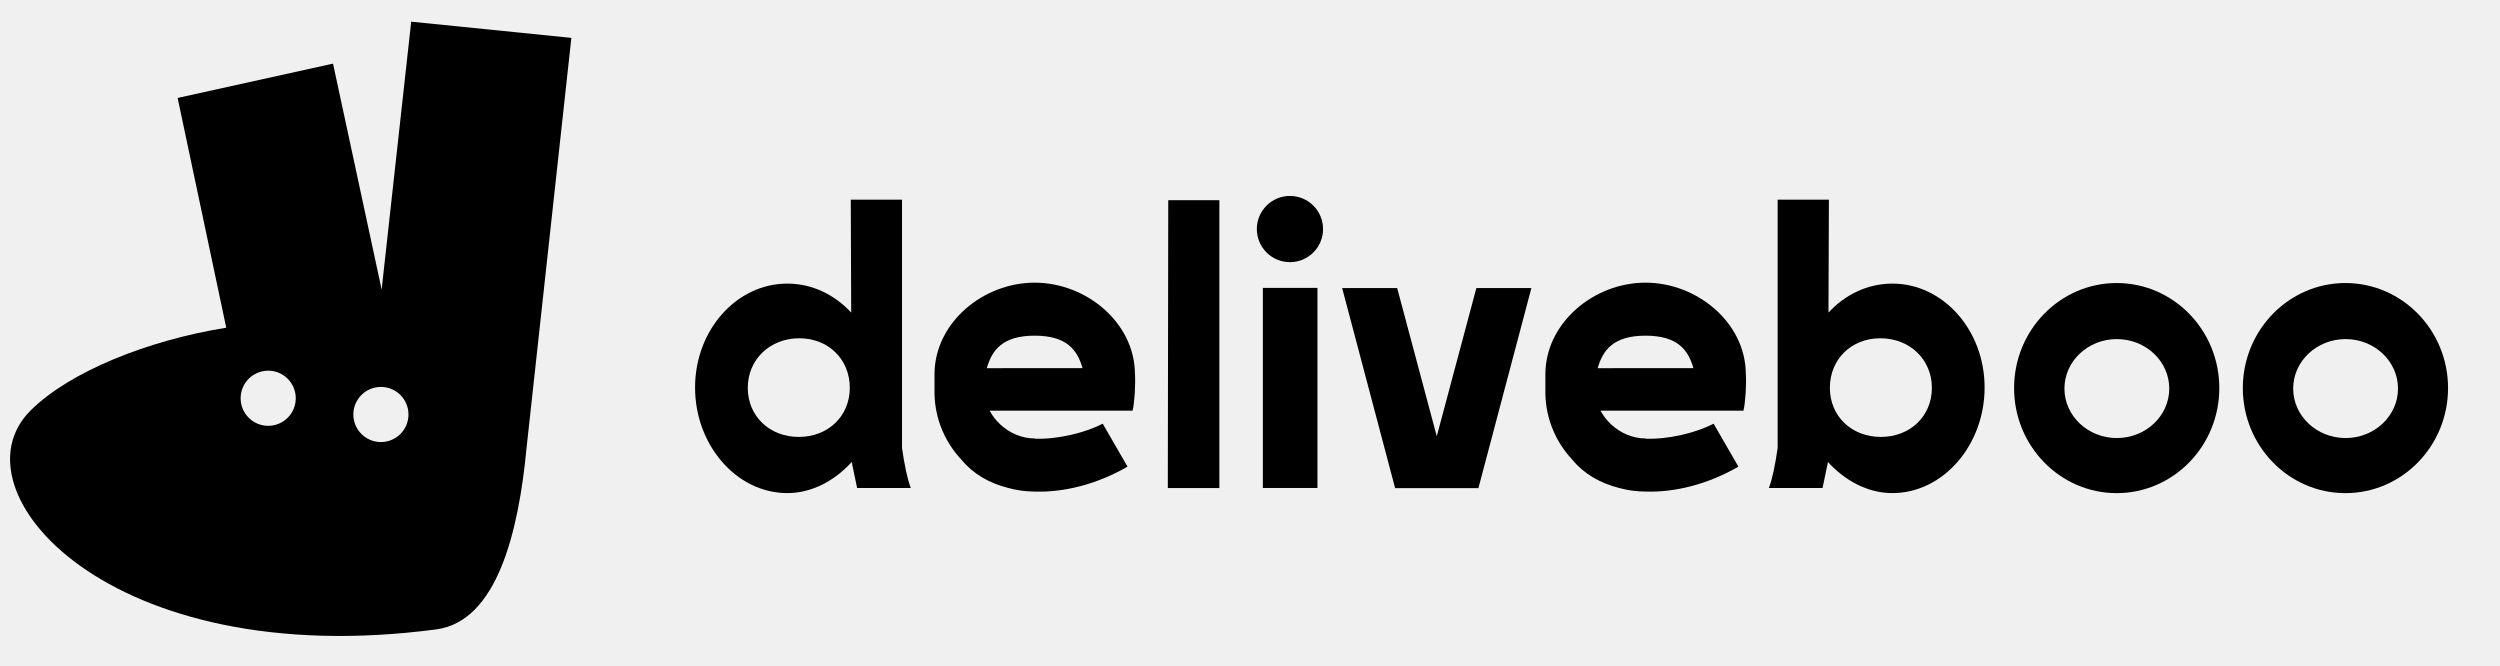
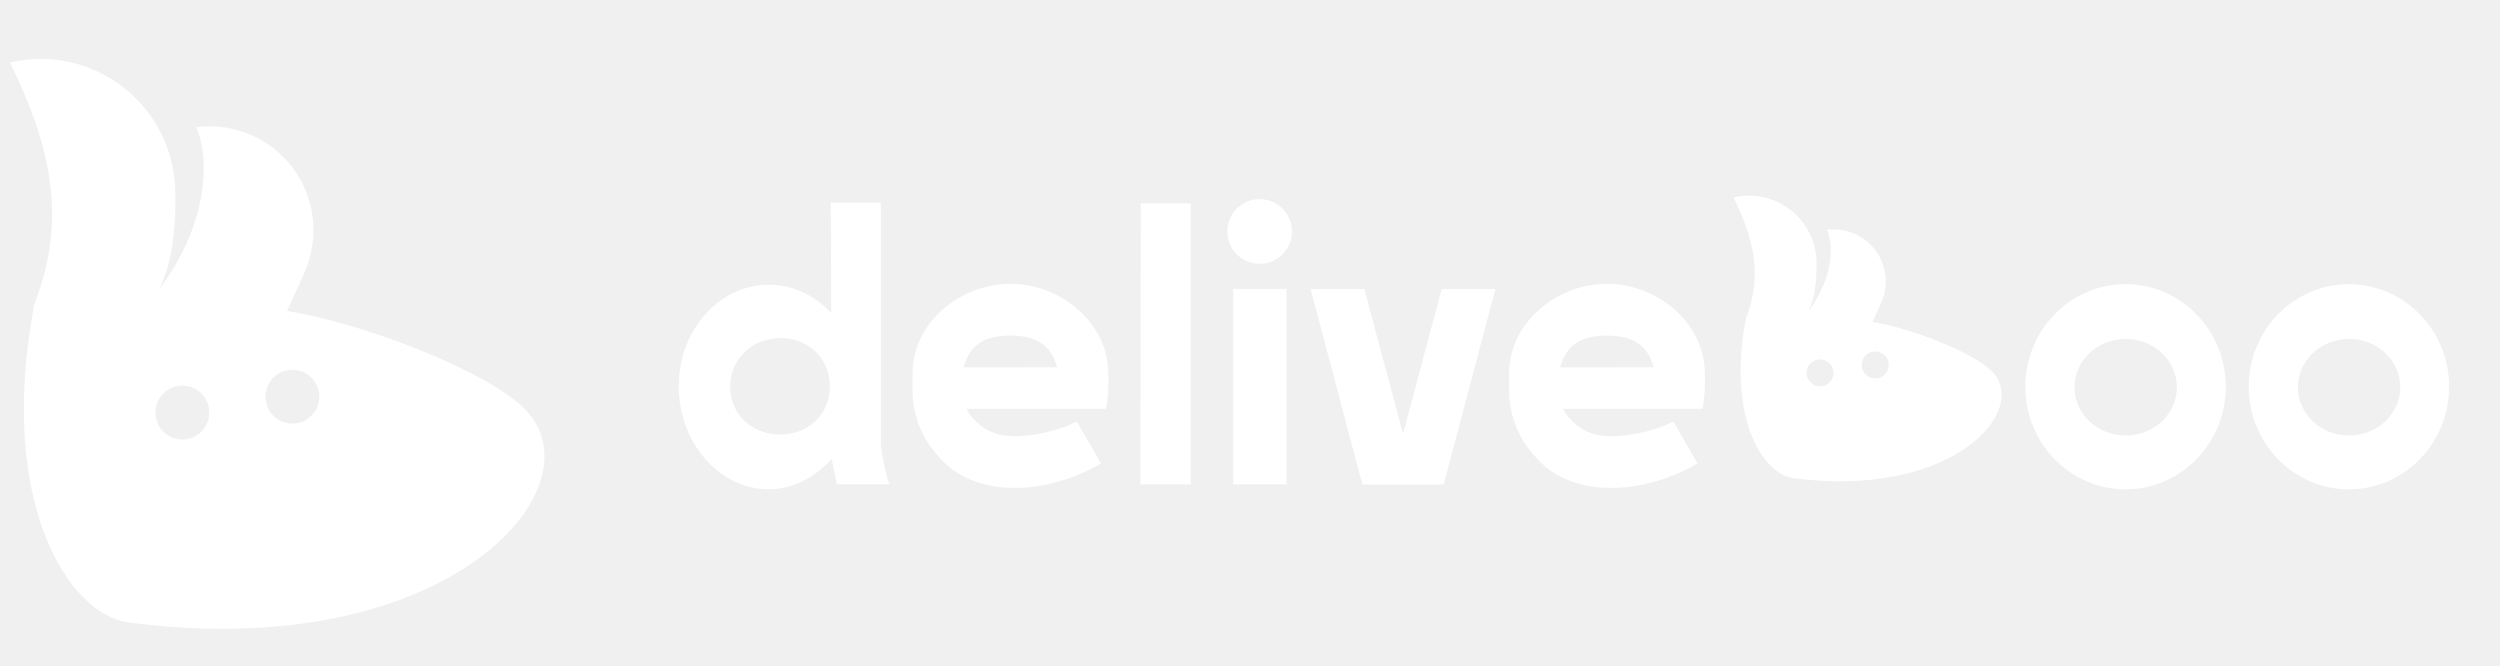
- <svg xmlns="http://www.w3.org/2000/svg" width="100%" height="100%" viewBox="0 0 4167 1109" version="1.1" xml:space="preserve" style="fill-rule:evenodd;clip-rule:evenodd;stroke-linejoin:round;stroke-miterlimit:2;">
-   <path id="logo" d="M296.067,163.242l259.016,-57.204l81.042,376.608l49.262,-446.529l266.967,27.012l-74.687,683.304c-13.317,140.796 -49.284,289.238 -150.646,302.646c-546.492,72.304 -809.575,-232.462 -675.913,-365.004c65.554,-65.008 195.775,-116.958 326,-137.867l-81.041,-382.966Zm338.833,481.683c25.358,0 45.95,20.592 45.95,45.95c-0,25.362 -20.592,45.954 -45.95,45.954c-25.363,0 -45.954,-20.592 -45.954,-45.954c-0,-25.358 20.591,-45.95 45.954,-45.95Zm-187.871,-27.075c25.358,0 45.95,20.588 45.95,45.95c0,25.362 -20.592,45.954 -45.95,45.954c-25.362,0 -45.954,-20.591 -45.954,-45.954c-0,-25.362 20.592,-45.95 45.954,-45.95Z" style="fill:black;" />
+ <svg xmlns="http://www.w3.org/2000/svg" width="100%" height="100%" viewBox="0 0 74084 19717" version="1.1" xml:space="preserve" style="fill-rule:evenodd;clip-rule:evenodd;stroke-linejoin:round;stroke-miterlimit:2;">
+   <path id="logo" d="M9016.38,8090.12c459.42,-1017.08 332.733,-2203.1 -331.15,-3100.2c-663.884,-897.087 -1761.1,-1364.89 -2868.04,-1222.79l-0.004,-0c349.821,765.225 470.2,2715.14 -1107.83,4818.25c358.179,-692.917 512,-1679.04 485.304,-2924.17c-23.525,-1205.34 -590.346,-2335.53 -1542.31,-3075.22c-951.966,-739.696 -2187.16,-1009.71 -3360.95,-734.696c-0.18,-0.75 -0.184,-0.75 -0.184,-0.75c1550.23,3104.26 1499.78,5135.62 723.279,7176.25c-1114.98,5884.58 1030.13,9184.67 2789.89,9417.42c9487.71,1255.28 14055.1,-4035.8 11734.6,-6336.88c-1138.09,-1128.61 -4769.96,-2529.11 -7030.83,-2892.11c-0,0 207.1,-458.487 508.212,-1125.1l0.03,-0.013Zm-3612.67,3337.51c-440.242,-0 -797.742,357.5 -797.742,797.741c0,440.313 357.5,797.813 797.742,797.813c440.333,-0 797.812,-357.5 797.812,-797.813c0,-440.241 -357.483,-797.741 -797.812,-797.741Zm3261.65,-470.05c-440.242,-0 -797.742,357.429 -797.742,797.741c0,440.313 357.5,797.813 797.742,797.813c440.312,-0 797.812,-357.484 797.812,-797.813c0,-440.312 -357.5,-797.741 -797.812,-797.741Z" style="fill:#fff;" />
  <g id="deliveboo">
-     <path d="M1418.77,521.017l-0.7,-188.246l85.429,-0l-0,414.125c3.846,26.612 8.587,50.75 14.604,66.516l-89.454,0.009l-8.95,-42.933l-0,-0.496c-27.721,30.5 -65.625,51.908 -107.396,51.908c-84.867,0 -153.771,-80.246 -153.771,-175.892c0,-95.646 68.904,-173.3 153.771,-173.3c41.304,0 78.829,18.396 106.467,48.309Zm-86.534,42.816c48.721,0 84.209,35.209 84.209,82.579c-0,47.375 -36.3,81.855 -85.021,81.855c-48.721,-0 -85.021,-34.48 -85.021,-81.855c-0,-47.37 37.112,-82.579 85.833,-82.579Z" style="fill:black;" />
-     <path d="M1557.64,623.175c0.529,-85.621 81.141,-152.029 166.896,-152.029c85.458,-0 166.079,65.917 167.17,151.104c1.3,18.933 -0.766,49.663 -3.933,62.225l-238.233,0.054c4.446,8.279 10.337,15.95 17.358,22.567l0.108,-0.058c0.071,0.12 0.142,0.241 0.213,0.362c15.183,14.171 35.562,23.45 57.958,23.475l0,0.362c37.588,1.309 83.558,-9.812 112.867,-25.012l41.325,71.579c-51.404,29.634 -106.2,43.184 -154.979,41.542c-15.284,-0.079 -30.088,-2.192 -44.134,-6.075c-31.545,-7.988 -58.47,-23.629 -77.325,-46.592c-27.166,-28.783 -44.233,-67.15 -45.27,-109.404c-0.017,-0.367 -0.025,-0.733 -0.025,-1.104c-0.017,-0.942 -0.025,-1.883 -0.025,-2.825l0.025,-0l-0,-29.904c-0,-0.088 -0,-0.175 0.004,-0.267Zm246.716,-9.558c-8.583,-30.184 -26.125,-54.125 -79.82,-54.125c-53.505,-0 -71.113,24.083 -79.73,54.175c49.75,-0.004 111.571,-0.017 159.55,-0.05Z" style="fill:black;" />
-     <path id="L" d="M1947.24,333.738l85.212,-0l0,479.725l-85.942,-0l0.73,-479.725Z" style="fill:black;" />
+     <path d="M24631.4,9276.46l-12.155,-3268.16l1483.14,-0l0,7189.67c66.771,462.016 149.079,881.079 253.542,1154.79l-1553.02,0.159l-155.379,-745.367l-0,-8.608c-481.271,529.512 -1139.33,901.179 -1864.52,901.179c-1473.38,-0 -2669.63,-1393.16 -2669.63,-3053.68c-0,-1660.52 1196.25,-3008.68 2669.63,-3008.68c717.083,0 1368.56,319.375 1848.39,838.7l-0,0.004Zm-1502.33,743.334c845.854,-0 1461.96,611.266 1461.96,1433.66c0,822.484 -630.208,1421.09 -1476.06,1421.09c-845.85,-0 -1476.06,-598.609 -1476.06,-1421.09c0,-822.396 644.305,-1433.66 1490.15,-1433.66Z" style="fill:#fff;" />
+     <path d="M27042.4,11050c9.183,-1486.48 1408.7,-2639.39 2897.5,-2639.39c1483.65,0 2883.32,1144.39 2902.25,2623.33c22.571,328.696 -13.296,862.205 -68.279,1080.3l-4135.99,0.938c77.188,143.733 179.463,276.908 301.355,391.787l1.875,-1.008c1.233,2.083 2.466,4.183 3.7,6.287c263.591,246.021 617.395,407.117 1006.22,407.55l0,6.284c652.567,22.729 1450.66,-170.346 1959.5,-434.234l717.446,1242.69c-892.429,514.479 -1843.75,749.721 -2690.61,721.213c-265.346,-1.371 -522.359,-38.055 -766.213,-105.467c-547.658,-138.683 -1015.1,-410.225 -1342.45,-808.892c-471.629,-499.704 -767.933,-1165.8 -785.937,-1899.38c-0.296,-6.371 -0.434,-12.725 -0.434,-19.166c-0.296,-16.355 -0.433,-32.688 -0.433,-49.042l0.433,-0l0,-519.167c0,-1.529 0,-3.041 0.071,-4.637Zm4283.25,-165.938c-149.008,-524.029 -453.558,-939.671 -1385.76,-939.671c-928.909,0 -1234.6,418.109 -1384.2,940.538c863.717,-0.067 1937,-0.292 2769.97,-0.867Z" style="fill:#fff;" />
+     <path id="L" d="M33806.2,6025.08l1479.38,0l0,8328.54l-1492.05,0l12.675,-8328.54Z" style="fill:#fff;" />
    <g id="i">
-       <rect x="2104.94" y="479.85" width="90.988" height="333.525" style="fill:black;" />
-       <circle cx="2150.07" cy="381.775" r="55.192" style="fill:black;" />
+       <rect x="36544.1" y="8561.75" width="1579.65" height="5790.38" style="fill:#fff;" />
+       <circle cx="37327.6" cy="6859.04" r="958.196" style="fill:#fff;" />
    </g>
-     <path id="v" d="M2325.4,813.613l-88.304,-333.484l91.716,0l65.996,247.046l65.996,-247.046l91.717,0l-88.304,333.484l-138.817,-0Z" style="fill:black;" />
-     <path d="M2575.85,623.175c0.533,-85.621 81.142,-152.029 166.896,-152.029c85.458,-0 166.079,65.917 167.171,151.104c1.3,18.933 -0.767,49.663 -3.934,62.225l-238.233,0.054c4.446,8.279 10.338,15.95 17.358,22.567l0.109,-0.058c0.071,0.12 0.141,0.241 0.212,0.362c15.184,14.171 35.563,23.45 57.959,23.475l-0,0.362c37.587,1.309 83.558,-9.812 112.866,-25.012l41.325,71.579c-51.404,29.634 -106.2,43.184 -154.979,41.542c-15.283,-0.079 -30.088,-2.192 -44.133,-6.075c-31.546,-7.988 -58.471,-23.629 -77.321,-46.592c-27.171,-28.783 -44.238,-67.15 -45.275,-109.404c-0.017,-0.367 -0.025,-0.733 -0.025,-1.104c-0.017,-0.942 -0.025,-1.883 -0.025,-2.825l0.025,-0l-0,-29.904c-0,-0.088 0.004,-0.175 0.004,-0.267Zm246.717,-9.558c-8.584,-30.184 -26.125,-54.125 -79.821,-54.125c-53.504,-0 -71.113,24.083 -79.729,54.175c49.75,-0.004 111.571,-0.017 159.55,-0.05Z" style="fill:black;" />
-     <path d="M3047.7,521.017l0.7,-188.246l-85.425,-0l0,414.125c-3.846,26.612 -8.591,50.75 -14.604,66.516l89.454,0.009l8.95,-42.933l0,-0.496c27.717,30.5 65.625,51.908 107.396,51.908c84.867,0 153.771,-80.246 153.771,-175.892c-0,-95.646 -68.904,-173.3 -153.771,-173.3c-41.304,0 -78.829,18.396 -106.471,48.309Zm86.538,42.816c-48.721,0 -84.209,35.209 -84.209,82.579c0,47.375 36.3,81.855 85.021,81.855c48.721,-0 85.021,-34.48 85.021,-81.855c-0,-47.37 -37.113,-82.579 -85.833,-82.579Z" style="fill:black;" />
-     <path d="M3528.11,471.758c94.399,0 171.037,78.459 171.037,175.096c0,96.642 -76.638,175.1 -171.037,175.1c-94.396,0 -171.034,-78.458 -171.034,-175.1c0,-96.637 76.638,-175.096 171.034,-175.096Zm0.249,93.438c48.217,-0 87.363,36.954 87.363,82.471c0,45.516 -39.146,82.471 -87.363,82.471c-48.216,-0 -87.362,-36.955 -87.362,-82.471c0,-45.517 39.146,-82.471 87.362,-82.471Z" style="fill:black;" />
-     <path d="M3909.38,471.758c94.396,0 171.034,78.459 171.034,175.096c-0,96.642 -76.638,175.1 -171.034,175.1c-94.396,0 -171.037,-78.458 -171.037,-175.1c-0,-96.637 76.641,-175.096 171.037,-175.096Zm0.25,93.438c48.217,-0 87.363,36.954 87.363,82.471c-0,45.516 -39.146,82.471 -87.363,82.471c-48.221,-0 -87.366,-36.955 -87.366,-82.471c-0,-45.517 39.145,-82.471 87.366,-82.471Z" style="fill:black;" />
+     <path id="v" d="M40371.5,14356.2l-1533.06,-5789.67l1592.29,0l1145.77,4289l1145.76,-4289l1592.31,0l-1533.06,5789.67l-2410.02,0Z" style="fill:#fff;" />
+     <path d="M44719.6,11050c9.255,-1486.48 1408.72,-2639.39 2897.5,-2639.39c1483.65,0 2883.32,1144.39 2902.28,2623.33c22.571,328.696 -13.316,862.205 -68.3,1080.3l-4135.99,0.938c77.187,143.733 179.479,276.908 301.354,391.787l1.892,-1.008c1.233,2.083 2.45,4.183 3.679,6.287c263.612,246.021 617.417,407.117 1006.23,407.55l0,6.284c652.554,22.729 1450.66,-170.346 1959.48,-434.234l717.45,1242.69c-892.433,514.479 -1843.75,749.721 -2690.61,721.213c-265.329,-1.371 -522.362,-38.055 -766.2,-105.467c-547.671,-138.683 -1015.12,-410.225 -1342.38,-808.892c-471.721,-499.704 -768.021,-1165.8 -786.025,-1899.38c-0.296,-6.371 -0.433,-12.725 -0.433,-19.166c-0.296,-16.355 -0.438,-32.688 -0.438,-49.042l0.438,-0l-0,-519.167c-0,-1.529 0.066,-3.041 0.066,-4.637Zm4283.29,-165.938c-149.029,-524.029 -453.558,-939.671 -1385.78,-939.671c-928.888,0 -1234.6,418.109 -1384.18,940.538c863.717,-0.067 1937,-0.292 2769.97,-0.867Z" style="fill:#fff;" />
+     <path id="b" d="M55745,8977.92c230.258,-509.75 166.762,-1104.17 -165.967,-1553.79c-332.733,-449.612 -882.645,-684.066 -1437.43,-612.85c-0.025,0.004 -0.038,0.004 -0.038,0.004c175.33,383.53 235.663,1360.82 -555.241,2414.88c179.521,-347.288 256.612,-841.534 243.233,-1465.59c-11.792,-604.108 -295.879,-1170.55 -773,-1541.29c-477.125,-370.729 -1096.2,-506.058 -1684.49,-368.225c-0.091,-0.375 -0.095,-0.375 -0.095,-0.375c776.966,1555.85 751.683,2573.95 362.504,3596.71c-558.821,2949.34 516.3,4603.33 1398.28,4720c4755.21,629.141 7044.38,-2022.73 5881.33,-3176.02c-570.408,-565.654 -2390.69,-1267.58 -3523.82,-1449.51c-0,0 103.804,-229.808 254.729,-563.925l0.004,-0.016Zm-1810.67,1672.78c-220.65,0 -399.825,179.175 -399.825,399.825c0,220.683 179.175,399.858 399.825,399.858c220.692,0 399.858,-179.175 399.858,-399.858c0,-220.65 -179.166,-399.825 -399.858,-399.825Zm1634.73,-235.587c-220.646,-0 -399.825,179.141 -399.825,399.825c0,220.683 179.179,399.858 399.825,399.858c220.683,-0 399.863,-179.167 399.863,-399.859c-0,-220.683 -179.179,-399.824 -399.863,-399.824Z" style="fill:#fff;" />
+     <path d="M62987.9,8421.25c1638.88,0 2969.4,1362.13 2969.4,3039.86c-0,1677.81 -1330.52,3039.93 -2969.4,3039.93c-1638.82,-0 -2969.34,-1362.12 -2969.34,-3039.93c0,-1677.73 1330.52,-3039.86 2969.34,-3039.86Zm4.325,1622.19c837.1,-0.001 1516.72,641.562 1516.72,1431.79c0,790.208 -679.616,1431.79 -1516.72,1431.79c-837.084,0 -1516.7,-641.579 -1516.7,-1431.79c-0,-790.225 679.616,-1431.79 1516.7,-1431.79Z" style="fill:#fff;" />
+     <path d="M69607.1,8421.25c1638.82,0 2969.34,1362.13 2969.34,3039.86c0,1677.81 -1330.52,3039.93 -2969.34,3039.93c-1638.82,-0 -2969.39,-1362.12 -2969.39,-3039.93c-0,-1677.73 1330.58,-3039.86 2969.39,-3039.86Zm4.342,1622.19c837.1,-0.001 1516.72,641.562 1516.72,1431.79c-0,790.208 -679.621,1431.79 -1516.72,1431.79c-837.171,0 -1516.77,-641.579 -1516.77,-1431.79c0,-790.225 679.6,-1431.79 1516.77,-1431.79Z" style="fill:#fff;" />
  </g>
</svg>
